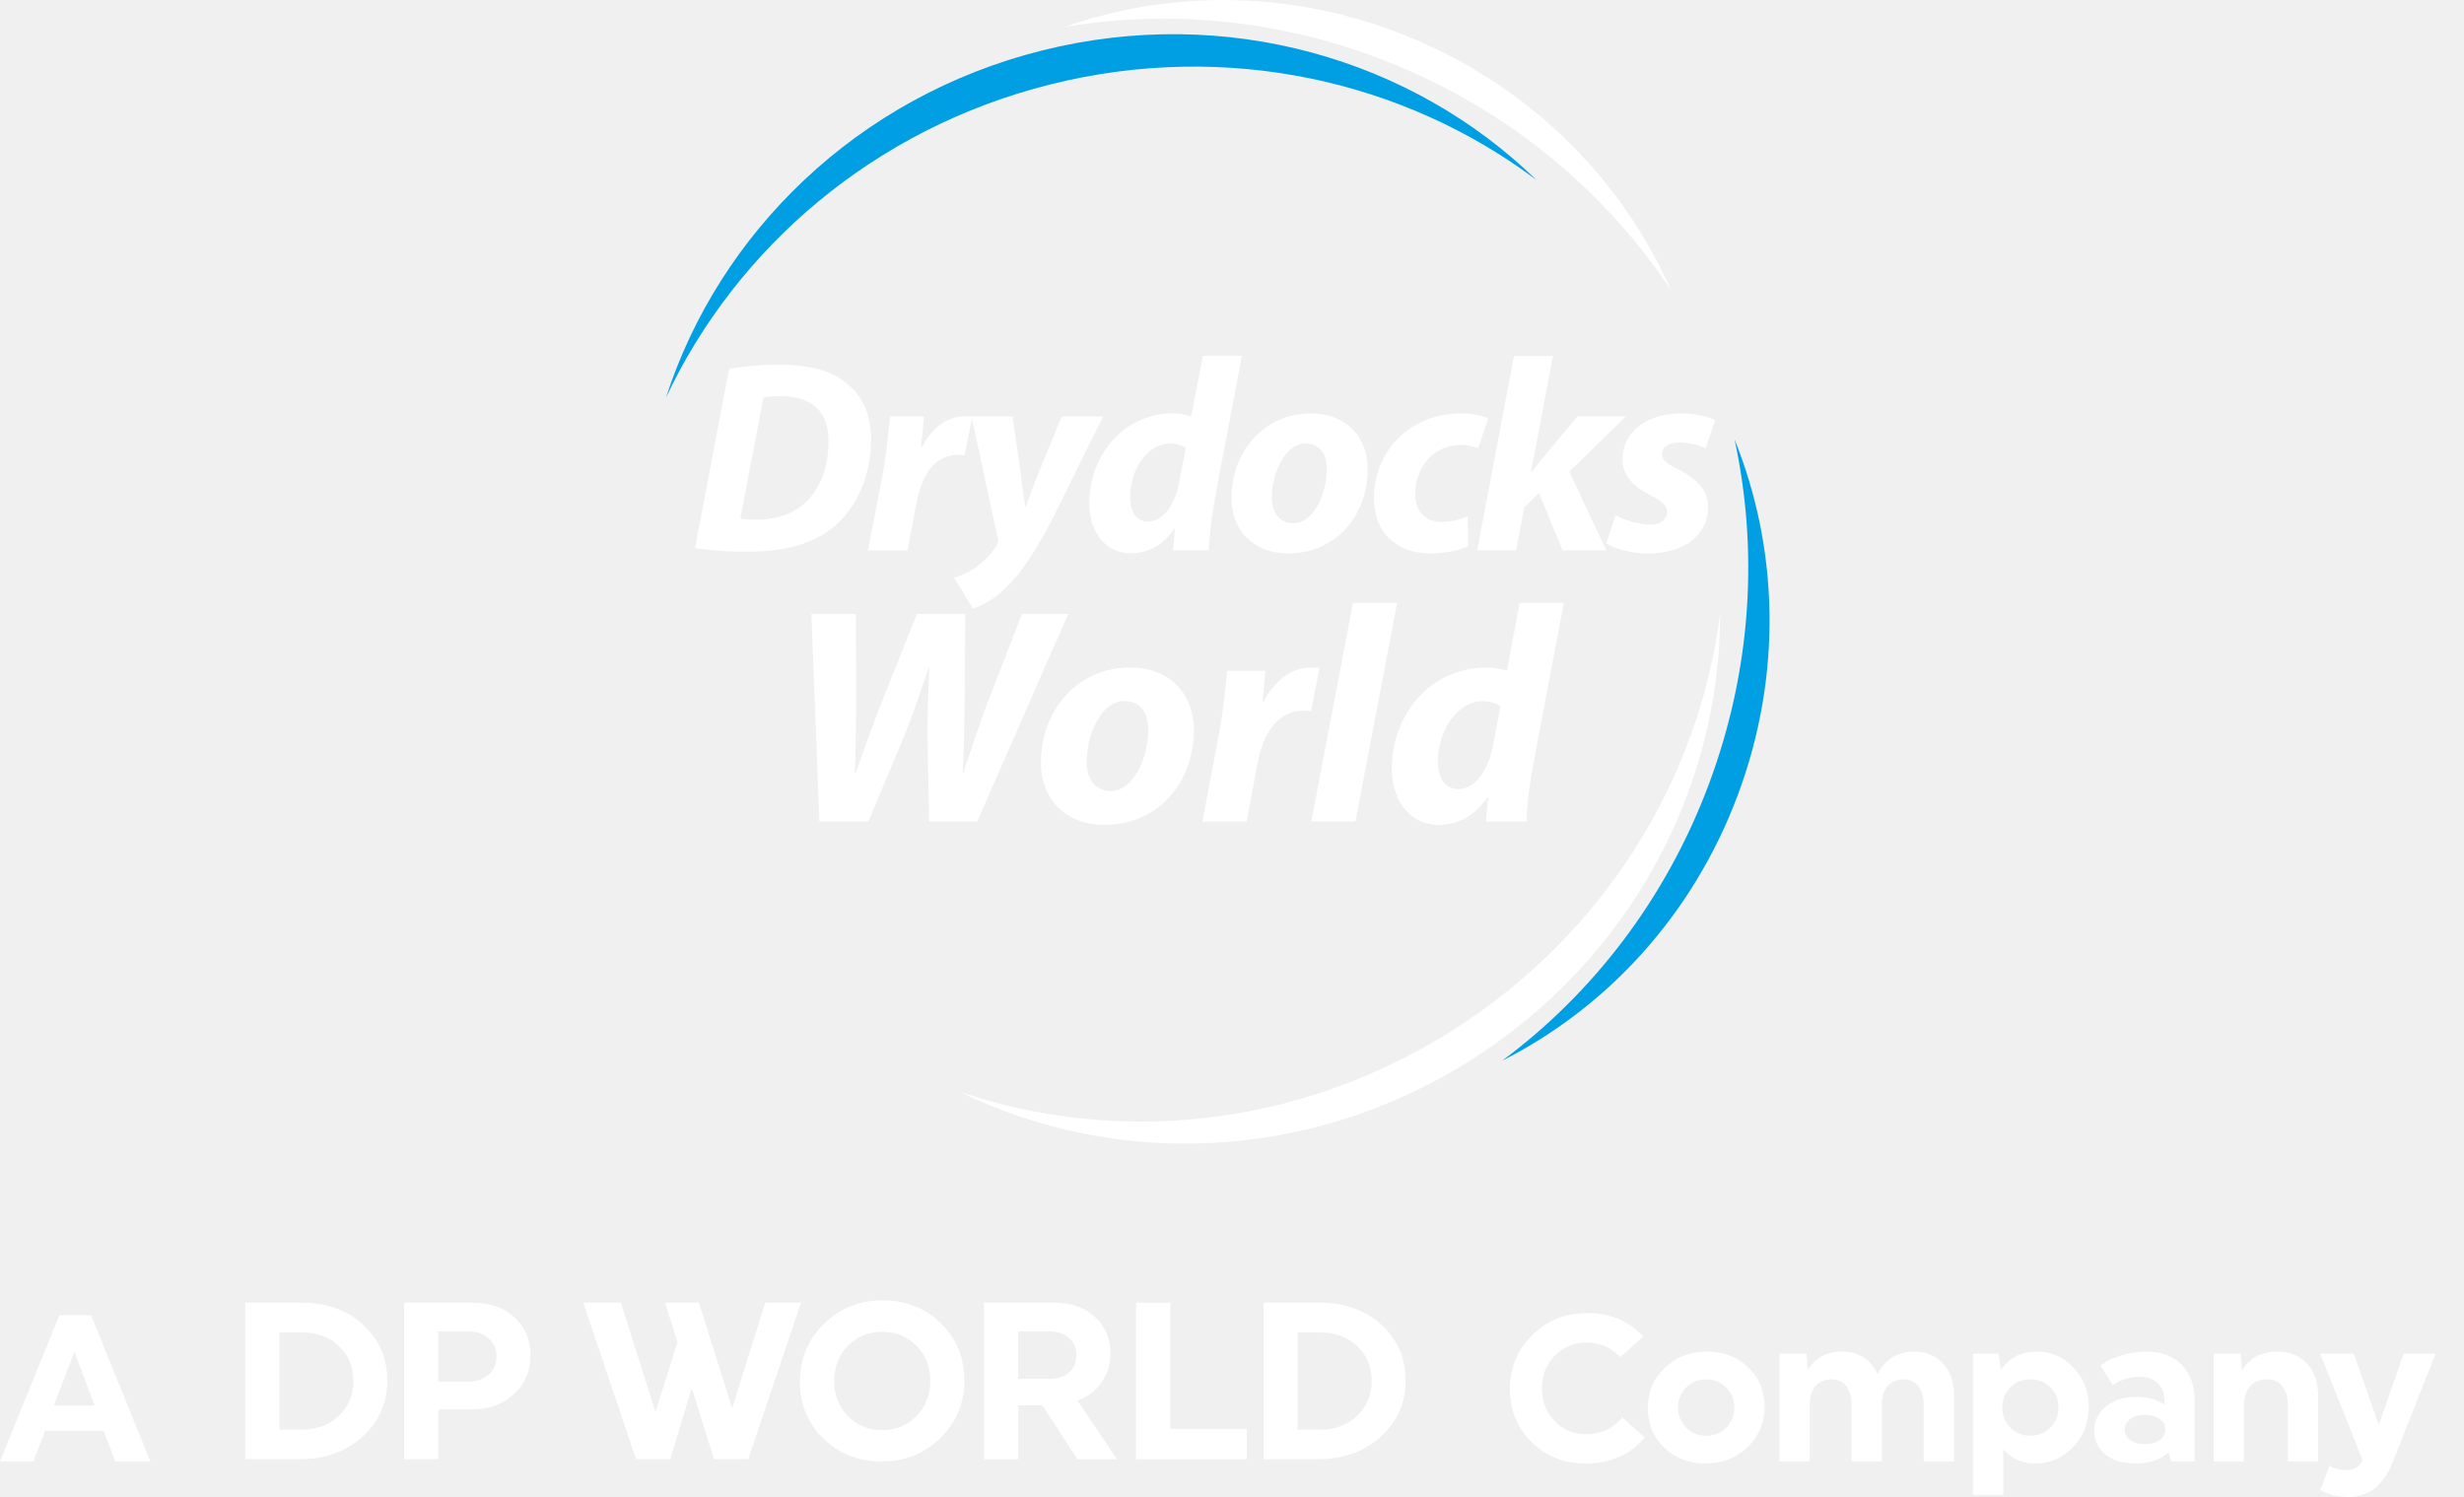
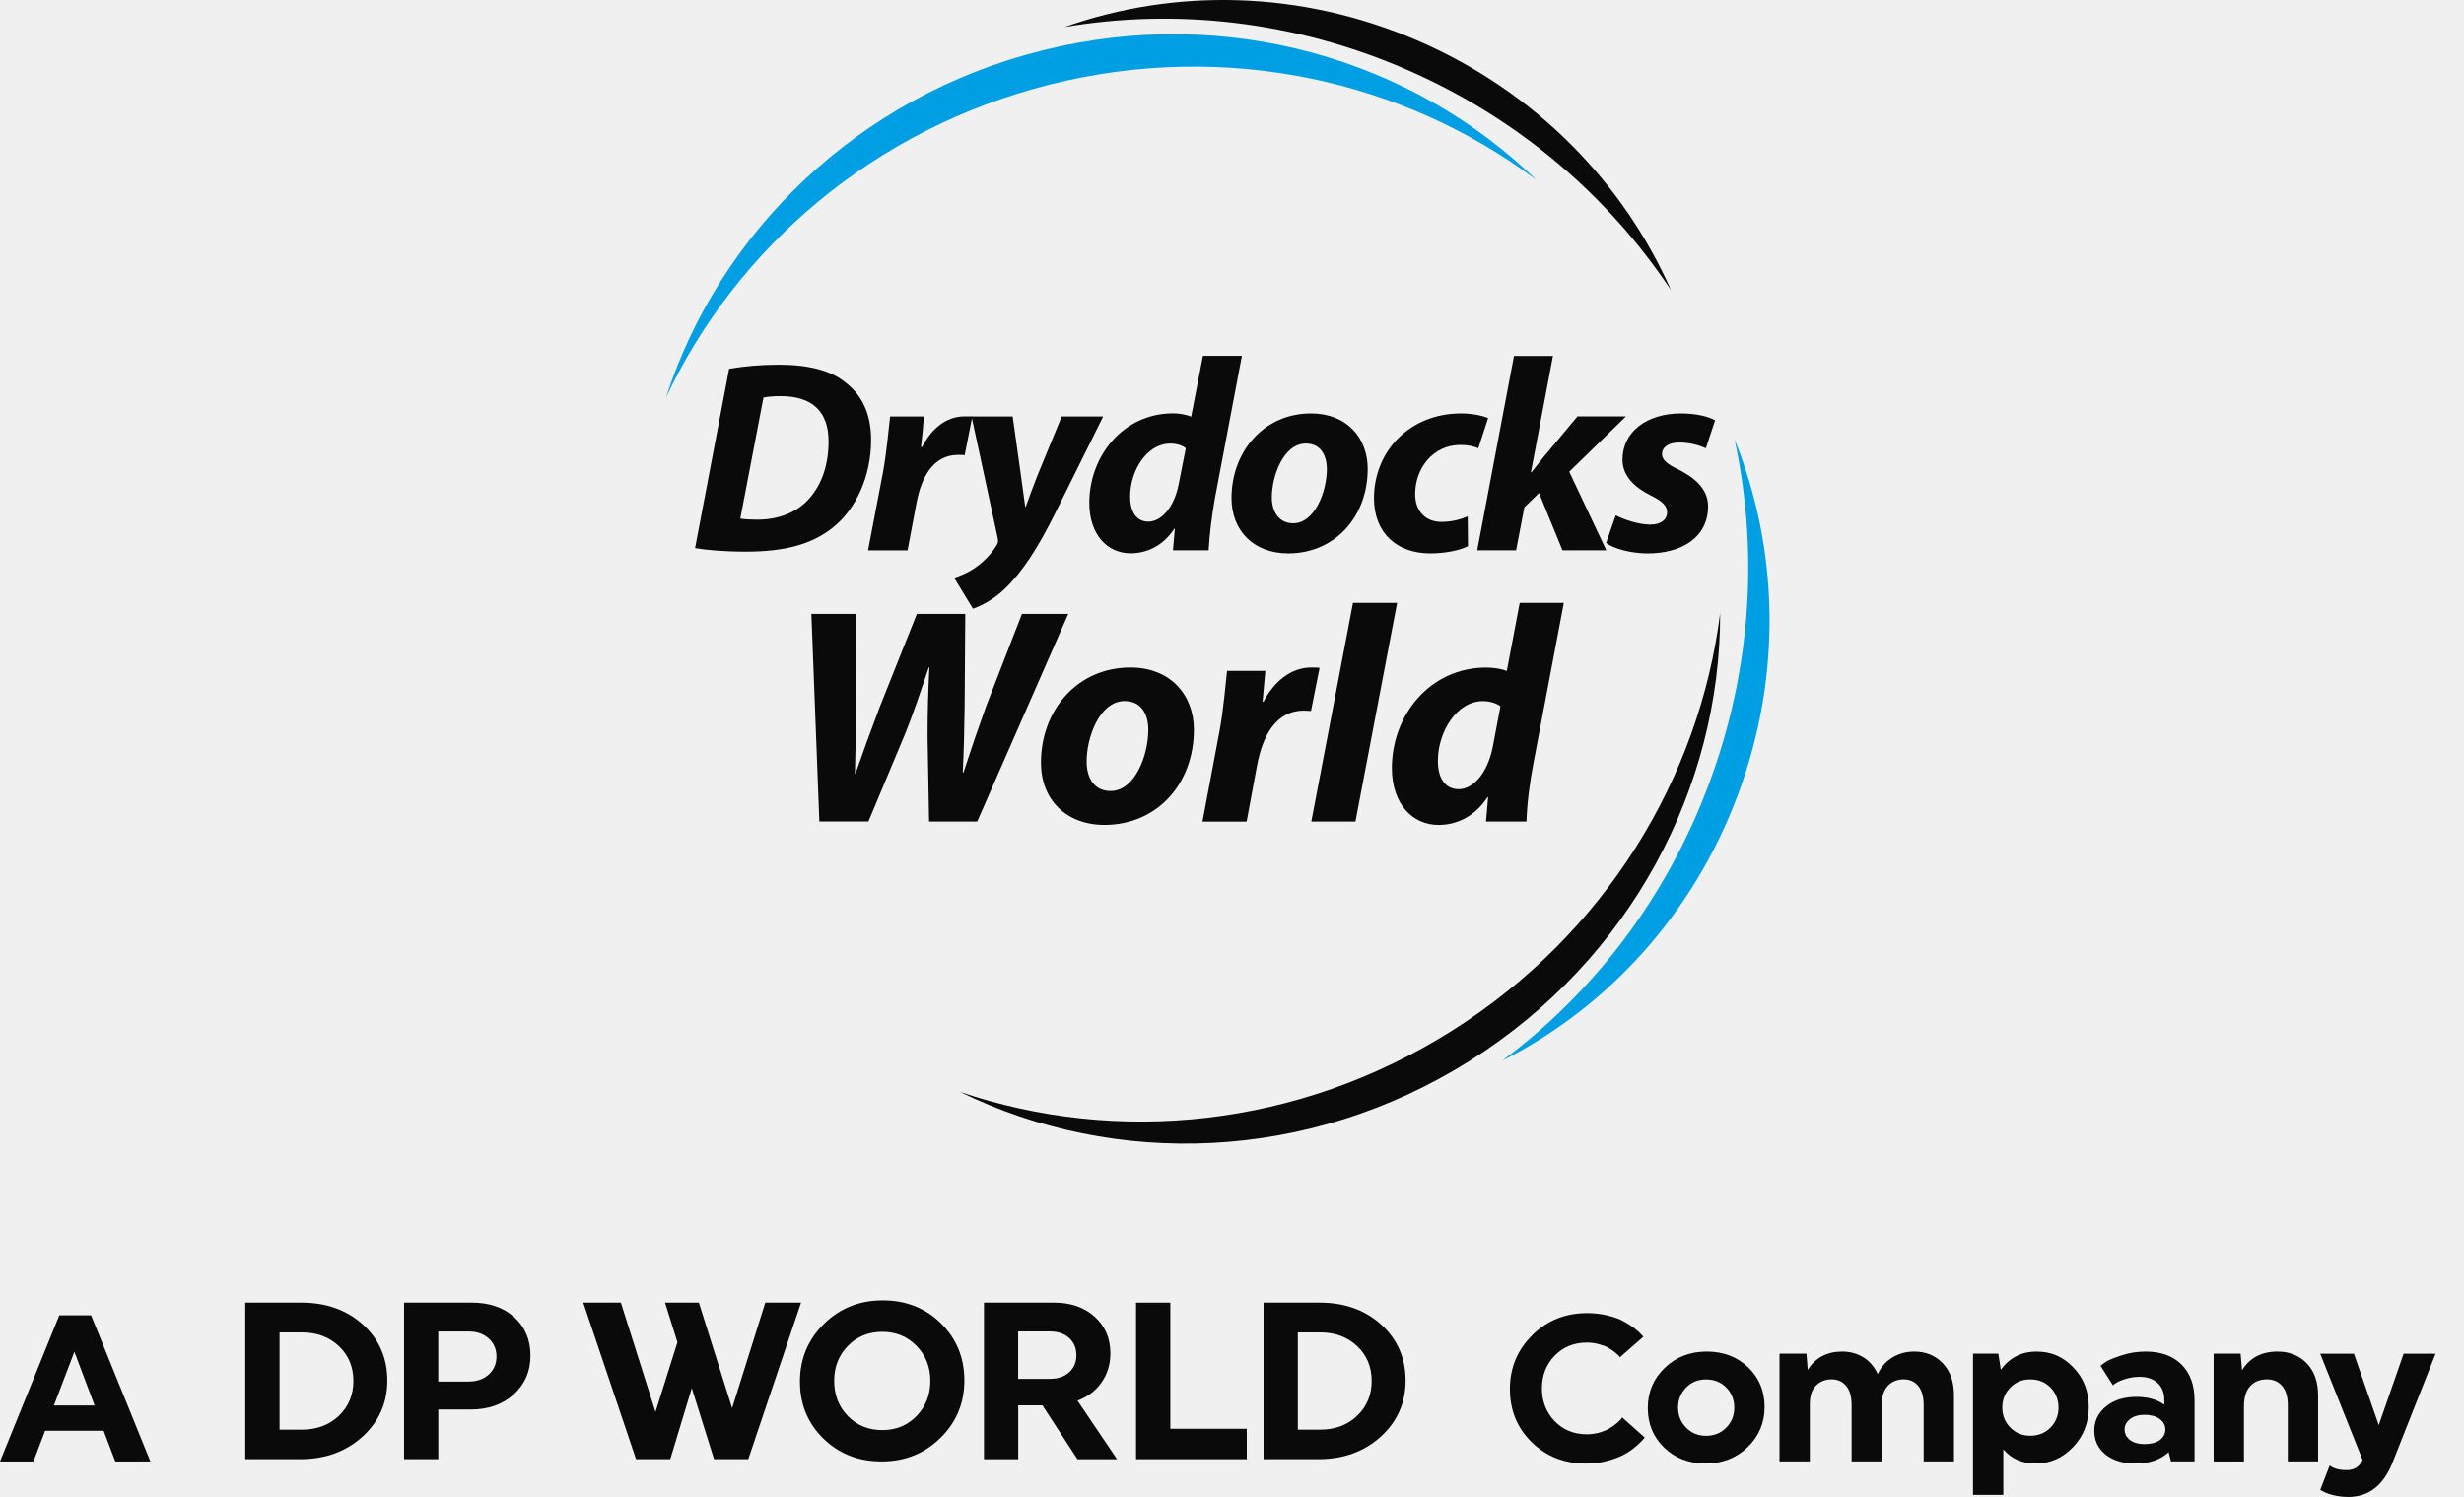
<svg xmlns="http://www.w3.org/2000/svg" width="79" height="48" viewBox="0 0 79 48" fill="none">
-   <path d="M23.377 11.826C23.884 11.738 24.417 11.694 24.967 11.694C25.919 11.694 26.662 11.878 27.142 12.292C27.64 12.687 27.929 13.275 27.929 14.108C27.929 15.267 27.448 16.313 26.723 16.9C26.042 17.452 25.177 17.689 23.901 17.689C23.192 17.689 22.582 17.629 22.285 17.575L23.377 11.825V11.826ZM23.735 16.628C23.884 16.654 24.066 16.663 24.284 16.663C24.967 16.663 25.569 16.425 25.953 15.977C26.355 15.52 26.565 14.897 26.565 14.152C26.565 13.212 26.058 12.703 25.036 12.703C24.792 12.703 24.608 12.72 24.478 12.747L23.735 16.628Z" fill="white" />
-   <path d="M31.174 13.354L30.929 14.595C30.857 14.586 30.787 14.586 30.718 14.586C29.922 14.586 29.538 15.298 29.382 16.14L29.098 17.647H27.831L28.32 15.092C28.433 14.443 28.494 13.723 28.538 13.354H29.622C29.604 13.645 29.565 14.024 29.529 14.332H29.564C29.86 13.752 30.332 13.352 30.918 13.352H31.172L31.174 13.354Z" fill="white" />
-   <path d="M39.817 11.413L38.952 15.978C38.855 16.53 38.779 17.136 38.751 17.645H37.607L37.668 16.951H37.651C37.276 17.523 36.751 17.741 36.245 17.741C35.52 17.741 34.925 17.161 34.925 16.125C34.925 14.633 36 13.254 37.616 13.254C37.791 13.254 38.018 13.289 38.191 13.36L38.568 11.41H39.816L39.817 11.413ZM38.018 14.372C37.912 14.284 37.729 14.223 37.519 14.223C36.768 14.223 36.234 15.093 36.234 15.918C36.234 16.436 36.453 16.726 36.82 16.726C37.188 16.726 37.632 16.339 37.791 15.524L38.018 14.374V14.372Z" fill="white" />
-   <path d="M41.301 17.744C40.209 17.744 39.484 17.032 39.484 15.971C39.484 14.487 40.514 13.257 42.034 13.257C43.187 13.257 43.851 14.047 43.851 15.031C43.851 16.593 42.776 17.744 41.308 17.744H41.3H41.301ZM41.467 16.778C42.149 16.778 42.541 15.768 42.541 15.039C42.541 14.636 42.365 14.222 41.868 14.222C41.143 14.222 40.777 15.276 40.777 15.943C40.777 16.444 41.031 16.778 41.459 16.778H41.467Z" fill="white" />
-   <path d="M47.065 17.515C46.794 17.647 46.357 17.744 45.851 17.744C44.794 17.744 44.052 17.095 44.052 15.979C44.052 14.452 45.213 13.257 46.839 13.257C47.206 13.257 47.52 13.327 47.712 13.406L47.397 14.373C47.25 14.31 47.075 14.267 46.822 14.267C45.931 14.267 45.372 15.031 45.372 15.839C45.372 16.435 45.748 16.734 46.21 16.734C46.577 16.734 46.839 16.646 47.057 16.559L47.066 17.517L47.065 17.515Z" fill="white" />
-   <path d="M47.362 17.646L48.541 11.413H49.791L49.084 15.144H49.101C49.231 14.978 49.363 14.81 49.484 14.661L50.576 13.352H52.131L50.313 15.125L51.501 17.645H50.095L49.344 15.809L48.873 16.267L48.609 17.645H47.361L47.362 17.646Z" fill="white" />
-   <path d="M51.8 16.523C52.044 16.646 52.507 16.821 52.918 16.821C53.267 16.821 53.45 16.646 53.45 16.435C53.45 16.224 53.31 16.075 52.918 15.883C52.429 15.637 52.019 15.276 52.019 14.741C52.019 13.846 52.797 13.257 53.897 13.257C54.395 13.257 54.788 13.363 54.989 13.477L54.693 14.373C54.518 14.293 54.213 14.189 53.837 14.189C53.505 14.189 53.287 14.329 53.287 14.566C53.287 14.741 53.462 14.892 53.803 15.049C54.273 15.287 54.764 15.638 54.764 16.235C54.764 17.219 53.934 17.754 52.798 17.745C52.266 17.737 51.749 17.596 51.496 17.411L51.801 16.525L51.8 16.523Z" fill="white" />
-   <path d="M34.04 13.354L33.264 15.241C33.08 15.707 32.983 15.987 32.887 16.251H32.87C32.835 15.979 32.792 15.671 32.73 15.224L32.468 13.354H31.149L31.988 17.252C32.005 17.34 32.005 17.392 31.97 17.454C31.805 17.743 31.56 17.998 31.272 18.2C31.029 18.374 30.754 18.478 30.591 18.526L31.194 19.518C31.46 19.427 31.852 19.227 32.199 18.895C32.767 18.359 33.274 17.578 33.841 16.436L35.369 13.355H34.042L34.04 13.354Z" fill="white" />
-   <path d="M53.575 9.304C52.057 5.873 49.249 2.948 45.474 1.311C41.699 -0.328 37.655 -0.377 34.13 0.867C37.682 0.265 41.48 0.662 45.082 2.225C48.683 3.789 51.576 6.294 53.576 9.305L53.575 9.304Z" fill="white" />
+   <path d="M23.377 11.826C23.884 11.738 24.417 11.694 24.967 11.694C25.919 11.694 26.662 11.878 27.142 12.292C27.64 12.687 27.929 13.275 27.929 14.108C27.929 15.267 27.448 16.313 26.723 16.9C26.042 17.452 25.177 17.689 23.901 17.689C23.192 17.689 22.582 17.629 22.285 17.575L23.377 11.825V11.826ZM23.735 16.628C23.884 16.654 24.066 16.663 24.284 16.663C24.967 16.663 25.569 16.425 25.953 15.977C26.355 15.52 26.565 14.897 26.565 14.152C26.565 13.212 26.058 12.703 25.036 12.703C24.792 12.703 24.608 12.72 24.478 12.747L23.735 16.628Z" fill="#0A0A0A" />
+   <path d="M31.174 13.354L30.929 14.595C30.857 14.586 30.787 14.586 30.718 14.586C29.922 14.586 29.538 15.298 29.382 16.14L29.098 17.647H27.831L28.32 15.092C28.433 14.443 28.494 13.723 28.538 13.354H29.622C29.604 13.645 29.565 14.024 29.529 14.332H29.564C29.86 13.752 30.332 13.352 30.918 13.352H31.172L31.174 13.354Z" fill="#0A0A0A" />
+   <path d="M39.817 11.413L38.952 15.978C38.855 16.53 38.779 17.136 38.751 17.645H37.607L37.668 16.951H37.651C37.276 17.523 36.751 17.741 36.245 17.741C35.52 17.741 34.925 17.161 34.925 16.125C34.925 14.633 36 13.254 37.616 13.254C37.791 13.254 38.018 13.289 38.191 13.36L38.568 11.41H39.816L39.817 11.413ZM38.018 14.372C37.912 14.284 37.729 14.223 37.519 14.223C36.768 14.223 36.234 15.093 36.234 15.918C36.234 16.436 36.453 16.726 36.82 16.726C37.188 16.726 37.632 16.339 37.791 15.524L38.018 14.374V14.372Z" fill="#0A0A0A" />
+   <path d="M41.301 17.744C40.209 17.744 39.484 17.032 39.484 15.971C39.484 14.487 40.514 13.257 42.034 13.257C43.187 13.257 43.851 14.047 43.851 15.031C43.851 16.593 42.776 17.744 41.308 17.744H41.3H41.301ZM41.467 16.778C42.149 16.778 42.541 15.768 42.541 15.039C42.541 14.636 42.365 14.222 41.868 14.222C41.143 14.222 40.777 15.276 40.777 15.943C40.777 16.444 41.031 16.778 41.459 16.778H41.467Z" fill="#0A0A0A" />
+   <path d="M47.065 17.515C46.794 17.647 46.357 17.744 45.851 17.744C44.794 17.744 44.052 17.095 44.052 15.979C44.052 14.452 45.213 13.257 46.839 13.257C47.206 13.257 47.52 13.327 47.712 13.406L47.397 14.373C47.25 14.31 47.075 14.267 46.822 14.267C45.931 14.267 45.372 15.031 45.372 15.839C45.372 16.435 45.748 16.734 46.21 16.734C46.577 16.734 46.839 16.646 47.057 16.559L47.066 17.517L47.065 17.515Z" fill="#0A0A0A" />
+   <path d="M47.362 17.646L48.541 11.413H49.791L49.084 15.144H49.101C49.231 14.978 49.363 14.81 49.484 14.661L50.576 13.352H52.131L50.313 15.125L51.501 17.645H50.095L49.344 15.809L48.873 16.267L48.609 17.645H47.361L47.362 17.646Z" fill="#0A0A0A" />
+   <path d="M51.8 16.523C52.044 16.646 52.507 16.821 52.918 16.821C53.267 16.821 53.45 16.646 53.45 16.435C53.45 16.224 53.31 16.075 52.918 15.883C52.429 15.637 52.019 15.276 52.019 14.741C52.019 13.846 52.797 13.257 53.897 13.257C54.395 13.257 54.788 13.363 54.989 13.477L54.693 14.373C54.518 14.293 54.213 14.189 53.837 14.189C53.505 14.189 53.287 14.329 53.287 14.566C53.287 14.741 53.462 14.892 53.803 15.049C54.273 15.287 54.764 15.638 54.764 16.235C54.764 17.219 53.934 17.754 52.798 17.745C52.266 17.737 51.749 17.596 51.496 17.411L51.801 16.525L51.8 16.523Z" fill="#0A0A0A" />
+   <path d="M34.04 13.354L33.264 15.241C33.08 15.707 32.983 15.987 32.887 16.251H32.87C32.835 15.979 32.792 15.671 32.73 15.224L32.468 13.354H31.149L31.988 17.252C32.005 17.34 32.005 17.392 31.97 17.454C31.805 17.743 31.56 17.998 31.272 18.2C31.029 18.374 30.754 18.478 30.591 18.526L31.194 19.518C31.46 19.427 31.852 19.227 32.199 18.895C32.767 18.359 33.274 17.578 33.841 16.436L35.369 13.355H34.042L34.04 13.354Z" fill="#0A0A0A" />
+   <path d="M53.575 9.304C52.057 5.873 49.249 2.948 45.474 1.311C41.699 -0.328 37.655 -0.377 34.13 0.867C37.682 0.265 41.48 0.662 45.082 2.225C48.683 3.789 51.576 6.294 53.576 9.305L53.575 9.304Z" fill="#0A0A0A" />
  <path d="M33.684 2.705C39.347 1.289 45.025 2.591 49.261 5.771C45.287 1.904 39.342 0.136 33.415 1.617C27.488 3.1 23.061 7.46 21.352 12.75C23.613 7.946 28.022 4.121 33.684 2.705Z" fill="#009FE3" />
  <path d="M55.612 14.087C57.017 17.567 57.162 21.628 55.715 25.497C54.269 29.366 51.498 32.325 48.159 34.013C51.056 31.861 53.408 28.837 54.788 25.147C56.168 21.456 56.38 17.625 55.612 14.087Z" fill="#009FE3" />
-   <path d="M46.535 33.06C51.48 29.946 54.487 24.933 55.151 19.663C55.163 25.222 52.303 30.75 47.128 34.011C41.952 37.271 35.755 37.447 30.781 35.011C35.791 36.711 41.59 36.176 46.535 33.06Z" fill="white" />
-   <path d="M26.27 26.342L26.014 19.684H27.439L27.449 22.638C27.439 23.448 27.429 24.208 27.41 24.8H27.43C27.656 24.148 27.902 23.476 28.207 22.666L29.396 19.684H30.948L30.928 22.658C30.918 23.458 30.899 24.12 30.868 24.771H30.889C31.114 24.08 31.36 23.358 31.616 22.648L32.766 19.684H34.25L31.331 26.342H29.788L29.739 23.615C29.739 22.826 29.759 22.153 29.798 21.402H29.778C29.532 22.114 29.306 22.834 28.972 23.644L27.843 26.34H26.27V26.342Z" fill="white" />
-   <path d="M38.279 23.388C38.279 25.155 37.08 26.45 35.41 26.45C34.191 26.45 33.375 25.65 33.375 24.455C33.375 22.776 34.535 21.403 36.244 21.403C37.532 21.403 38.278 22.293 38.278 23.389L38.279 23.388ZM34.84 24.425C34.84 24.987 35.115 25.363 35.606 25.363C36.383 25.363 36.816 24.228 36.816 23.398C36.816 22.954 36.629 22.479 36.059 22.479C35.243 22.479 34.831 23.674 34.84 24.425Z" fill="white" />
-   <path d="M38.554 26.341L39.095 23.467C39.233 22.737 39.292 21.927 39.341 21.512H40.569C40.54 21.837 40.51 22.164 40.481 22.5H40.51C40.844 21.858 41.385 21.403 42.043 21.403C42.131 21.403 42.219 21.403 42.308 21.413L42.033 22.796C41.964 22.796 41.885 22.786 41.807 22.786C40.903 22.786 40.481 23.596 40.303 24.545L39.969 26.343H38.553L38.554 26.341Z" fill="white" />
-   <path d="M42.043 26.342L43.379 19.33H44.794L43.458 26.342H42.041H42.043Z" fill="white" />
-   <path d="M50.139 19.329L49.166 24.465C49.047 25.077 48.959 25.768 48.941 26.341H47.643L47.712 25.561H47.692C47.27 26.204 46.68 26.451 46.12 26.451C45.304 26.451 44.626 25.799 44.626 24.624C44.626 22.945 45.835 21.405 47.653 21.405C47.85 21.405 48.106 21.434 48.311 21.513L48.724 19.331H50.138L50.139 19.329ZM48.106 22.648C47.998 22.559 47.782 22.481 47.546 22.481C46.702 22.481 46.101 23.469 46.101 24.397C46.101 24.98 46.357 25.305 46.77 25.305C47.182 25.305 47.673 24.872 47.86 23.953L48.106 22.65V22.648Z" fill="white" />
-   <path d="M49.126 42.81C49.603 42.339 50.192 42.103 50.887 42.103C51.12 42.103 51.34 42.129 51.547 42.181C51.755 42.232 51.926 42.294 52.059 42.369C52.193 42.443 52.309 42.518 52.407 42.593C52.506 42.67 52.578 42.734 52.623 42.789L52.689 42.862L51.939 43.519C51.93 43.506 51.917 43.489 51.9 43.468C51.881 43.448 51.839 43.412 51.773 43.357C51.706 43.303 51.635 43.256 51.561 43.212C51.487 43.17 51.389 43.133 51.263 43.1C51.139 43.066 51.009 43.049 50.876 43.049C50.461 43.049 50.116 43.189 49.844 43.471C49.572 43.753 49.437 44.1 49.437 44.516C49.437 44.931 49.572 45.285 49.844 45.567C50.118 45.849 50.461 45.989 50.876 45.989C51.019 45.989 51.155 45.969 51.285 45.933C51.414 45.895 51.522 45.85 51.606 45.798C51.691 45.748 51.765 45.694 51.827 45.641C51.89 45.587 51.936 45.542 51.968 45.508L52.008 45.447L52.731 46.091C52.714 46.112 52.69 46.143 52.658 46.182C52.627 46.219 52.555 46.286 52.444 46.383C52.332 46.48 52.209 46.564 52.075 46.637C51.94 46.711 51.765 46.778 51.545 46.84C51.327 46.899 51.097 46.929 50.855 46.929C50.158 46.929 49.577 46.701 49.11 46.244C48.642 45.785 48.41 45.217 48.41 44.539C48.41 43.86 48.648 43.285 49.126 42.815V42.81Z" fill="white" />
-   <path d="M56.05 43.844C56.401 44.181 56.576 44.604 56.576 45.112C56.576 45.62 56.395 46.051 56.032 46.401C55.671 46.752 55.222 46.926 54.686 46.926C54.149 46.926 53.707 46.757 53.357 46.418C53.007 46.08 52.831 45.654 52.831 45.145C52.831 44.636 53.012 44.207 53.374 43.859C53.736 43.511 54.184 43.337 54.721 43.337C55.257 43.337 55.698 43.507 56.05 43.844ZM55.347 45.776C55.517 45.602 55.604 45.388 55.604 45.134C55.604 44.879 55.517 44.665 55.347 44.49C55.175 44.317 54.959 44.23 54.7 44.23C54.441 44.23 54.232 44.317 54.061 44.49C53.889 44.665 53.802 44.878 53.802 45.134C53.802 45.39 53.889 45.602 54.061 45.776C54.232 45.951 54.446 46.038 54.7 46.038C54.955 46.038 55.175 45.951 55.347 45.776Z" fill="white" />
-   <path d="M57.054 43.404H57.919L57.958 43.926C58.204 43.534 58.573 43.337 59.065 43.337C59.319 43.337 59.547 43.4 59.748 43.525C59.949 43.651 60.1 43.829 60.203 44.061C60.31 43.828 60.468 43.65 60.675 43.525C60.883 43.4 61.116 43.337 61.375 43.337C61.745 43.337 62.05 43.463 62.289 43.712C62.528 43.961 62.648 44.305 62.648 44.743V46.859H61.676V45.057C61.676 44.779 61.616 44.573 61.499 44.434C61.38 44.295 61.226 44.227 61.033 44.227C60.841 44.227 60.666 44.293 60.534 44.428C60.403 44.562 60.336 44.761 60.336 45.024V46.859H59.366V45.057C59.366 44.779 59.306 44.573 59.188 44.434C59.071 44.295 58.914 44.227 58.722 44.227C58.53 44.227 58.356 44.293 58.223 44.428C58.09 44.562 58.026 44.761 58.026 45.024V46.859H57.054V43.403V43.404Z" fill="white" />
-   <path d="M63.26 43.404H64.07L64.15 43.92C64.433 43.533 64.814 43.337 65.296 43.337C65.778 43.337 66.149 43.508 66.478 43.849C66.806 44.191 66.969 44.612 66.969 45.112C66.969 45.612 66.803 46.046 66.468 46.398C66.132 46.751 65.73 46.927 65.261 46.927C64.833 46.927 64.489 46.775 64.23 46.473V47.934H63.258V43.405L63.26 43.404ZM65.742 45.775C65.912 45.601 65.999 45.387 65.999 45.132C65.999 44.878 65.912 44.664 65.742 44.489C65.569 44.315 65.354 44.228 65.095 44.228C64.836 44.228 64.626 44.315 64.456 44.489C64.284 44.664 64.197 44.876 64.197 45.132C64.197 45.388 64.284 45.601 64.456 45.775C64.626 45.95 64.84 46.036 65.095 46.036C65.35 46.036 65.569 45.95 65.742 45.775Z" fill="white" />
-   <path d="M69.391 45.038V44.891C69.391 44.654 69.317 44.471 69.172 44.341C69.028 44.211 68.837 44.147 68.6 44.147C68.443 44.147 68.294 44.17 68.151 44.214C68.008 44.259 67.904 44.304 67.836 44.348L67.742 44.416L67.347 43.793C67.388 43.757 67.444 43.715 67.518 43.666C67.591 43.617 67.754 43.549 68.004 43.465C68.254 43.379 68.517 43.337 68.795 43.337C69.281 43.337 69.664 43.476 69.943 43.752C70.221 44.03 70.361 44.413 70.361 44.904V46.859H69.605L69.531 46.564C69.266 46.806 68.915 46.926 68.472 46.926C68.066 46.926 67.742 46.829 67.503 46.635C67.265 46.441 67.146 46.188 67.146 45.874C67.146 45.56 67.272 45.303 67.521 45.098C67.769 44.892 68.099 44.79 68.504 44.79C68.857 44.79 69.152 44.872 69.389 45.037L69.391 45.038ZM69.246 46.174C69.363 46.087 69.424 45.973 69.424 45.834C69.424 45.695 69.363 45.588 69.243 45.498C69.122 45.41 68.961 45.365 68.762 45.365C68.562 45.365 68.415 45.41 68.296 45.498C68.179 45.588 68.118 45.701 68.118 45.834C68.118 45.967 68.177 46.086 68.293 46.174C68.409 46.261 68.566 46.304 68.762 46.304C68.957 46.304 69.129 46.261 69.248 46.174H69.246Z" fill="white" />
-   <path d="M71.945 46.861H70.973V43.404H71.838L71.884 43.935C72.13 43.537 72.509 43.337 73.023 43.337C73.402 43.337 73.714 43.463 73.957 43.712C74.2 43.961 74.323 44.309 74.323 44.756V46.859H73.351V45.064C73.351 44.788 73.29 44.578 73.167 44.438C73.044 44.298 72.882 44.227 72.681 44.227C72.463 44.227 72.285 44.298 72.149 44.441C72.013 44.584 71.945 44.803 71.945 45.098V46.859V46.861Z" fill="white" />
-   <path d="M74.391 43.405H75.47L76.267 45.696L77.064 43.405H78.089L76.709 46.895C76.418 47.631 75.945 48 75.289 48C75.124 48 74.966 47.981 74.816 47.944C74.665 47.906 74.558 47.865 74.49 47.826L74.391 47.773L74.693 46.99C74.817 47.089 75.001 47.138 75.241 47.138C75.481 47.138 75.647 47.031 75.75 46.817L74.391 43.408V43.405Z" fill="white" />
-   <path d="M4.822 46.861H3.697L3.322 45.876H1.446L1.072 46.861H0L1.902 42.173H2.92L4.822 46.861ZM1.728 45.066H3.034L2.385 43.344L1.728 45.066Z" fill="white" />
-   <path d="M9.659 41.767C10.461 41.767 11.122 42.004 11.642 42.477C12.159 42.95 12.418 43.546 12.418 44.263C12.418 44.98 12.154 45.581 11.623 46.064C11.091 46.547 10.424 46.788 9.621 46.788H7.864V41.767H9.657H9.659ZM8.963 45.841H9.68C10.159 45.841 10.554 45.692 10.865 45.397C11.176 45.1 11.331 44.727 11.331 44.278C11.331 43.828 11.176 43.456 10.865 43.162C10.554 42.869 10.159 42.723 9.68 42.723H8.963V45.843V45.841Z" fill="white" />
-   <path d="M12.954 41.767H15.128C15.693 41.767 16.146 41.925 16.49 42.237C16.836 42.551 17.008 42.96 17.008 43.467C17.008 43.973 16.829 44.382 16.473 44.708C16.117 45.033 15.656 45.195 15.093 45.195H14.053V46.787H12.955V41.766L12.954 41.767ZM14.052 42.693V44.298H15.021C15.288 44.298 15.505 44.223 15.67 44.073C15.835 43.922 15.918 43.73 15.918 43.495C15.918 43.261 15.835 43.069 15.67 42.918C15.505 42.768 15.29 42.693 15.021 42.693H14.052Z" fill="white" />
-   <path d="M30.17 42.434C30.669 42.927 30.919 43.536 30.919 44.264C30.919 44.991 30.663 45.604 30.151 46.106C29.639 46.61 29.011 46.86 28.265 46.86C27.519 46.86 26.897 46.614 26.396 46.124C25.897 45.635 25.647 45.026 25.647 44.298C25.647 43.571 25.903 42.956 26.415 42.451C26.927 41.948 27.555 41.695 28.301 41.695C29.047 41.695 29.671 41.941 30.17 42.432M29.387 45.402C29.681 45.1 29.828 44.725 29.828 44.277C29.828 43.828 29.681 43.459 29.387 43.157C29.094 42.855 28.726 42.704 28.287 42.704C27.847 42.704 27.474 42.855 27.182 43.157C26.889 43.459 26.745 43.831 26.745 44.277C26.745 44.722 26.889 45.101 27.182 45.402C27.474 45.704 27.841 45.855 28.287 45.855C28.732 45.855 29.094 45.704 29.387 45.402Z" fill="white" />
-   <path d="M31.547 41.767H33.793C34.328 41.767 34.763 41.917 35.097 42.219C35.433 42.522 35.601 42.914 35.601 43.395C35.601 43.75 35.505 44.059 35.317 44.328C35.128 44.596 34.872 44.789 34.546 44.91L35.815 46.79H34.546L33.421 45.061H32.646V46.79H31.548V41.768L31.547 41.767ZM32.644 42.692V44.212H33.655C33.919 44.212 34.127 44.142 34.28 44.001C34.434 43.861 34.51 43.677 34.51 43.453C34.51 43.229 34.434 43.045 34.28 42.903C34.127 42.763 33.92 42.692 33.655 42.692H32.644Z" fill="white" />
-   <path d="M36.424 46.788V41.768H37.523V45.813H39.974V46.788H36.424Z" fill="white" />
-   <path d="M42.306 41.767C43.109 41.767 43.77 42.004 44.289 42.477C44.807 42.95 45.066 43.546 45.066 44.263C45.066 44.98 44.801 45.581 44.27 46.064C43.738 46.547 43.071 46.788 42.269 46.788H40.511V41.767H42.305H42.306ZM41.611 45.841H42.328C42.807 45.841 43.202 45.692 43.512 45.397C43.823 45.1 43.978 44.727 43.978 44.278C43.978 43.828 43.823 43.456 43.512 43.162C43.202 42.869 42.807 42.723 42.328 42.723H41.611V45.843V45.841Z" fill="white" />
-   <path d="M24.536 41.767L23.482 45.124L23.474 45.154L22.407 41.767H21.322L21.72 43.038L21.016 45.273L19.906 41.767H18.7L20.392 46.788H20.394H21.488H21.49L22.18 44.509L22.893 46.788H23.038H23.991L25.683 41.767H24.536Z" fill="white" />
+   <path d="M46.535 33.06C51.48 29.946 54.487 24.933 55.151 19.663C55.163 25.222 52.303 30.75 47.128 34.011C41.952 37.271 35.755 37.447 30.781 35.011C35.791 36.711 41.59 36.176 46.535 33.06Z" fill="#0A0A0A" />
+   <path d="M26.27 26.342L26.014 19.684H27.439L27.449 22.638C27.439 23.448 27.429 24.208 27.41 24.8H27.43C27.656 24.148 27.902 23.476 28.207 22.666L29.396 19.684H30.948L30.928 22.658C30.918 23.458 30.899 24.12 30.868 24.771H30.889C31.114 24.08 31.36 23.358 31.616 22.648L32.766 19.684H34.25L31.331 26.342H29.788L29.739 23.615C29.739 22.826 29.759 22.153 29.798 21.402H29.778C29.532 22.114 29.306 22.834 28.972 23.644L27.843 26.34H26.27V26.342Z" fill="#0A0A0A" />
+   <path d="M38.279 23.388C38.279 25.155 37.08 26.45 35.41 26.45C34.191 26.45 33.375 25.65 33.375 24.455C33.375 22.776 34.535 21.403 36.244 21.403C37.532 21.403 38.278 22.293 38.278 23.389L38.279 23.388ZM34.84 24.425C34.84 24.987 35.115 25.363 35.606 25.363C36.383 25.363 36.816 24.228 36.816 23.398C36.816 22.954 36.629 22.479 36.059 22.479C35.243 22.479 34.831 23.674 34.84 24.425Z" fill="#0A0A0A" />
+   <path d="M38.554 26.341L39.095 23.467C39.233 22.737 39.292 21.927 39.341 21.512H40.569C40.54 21.837 40.51 22.164 40.481 22.5H40.51C40.844 21.858 41.385 21.403 42.043 21.403C42.131 21.403 42.219 21.403 42.308 21.413L42.033 22.796C41.964 22.796 41.885 22.786 41.807 22.786C40.903 22.786 40.481 23.596 40.303 24.545L39.969 26.343H38.553L38.554 26.341Z" fill="#0A0A0A" />
+   <path d="M42.043 26.342L43.379 19.33H44.794L43.458 26.342H42.041H42.043Z" fill="#0A0A0A" />
+   <path d="M50.139 19.329L49.166 24.465C49.047 25.077 48.959 25.768 48.941 26.341H47.643L47.712 25.561H47.692C47.27 26.204 46.68 26.451 46.12 26.451C45.304 26.451 44.626 25.799 44.626 24.624C44.626 22.945 45.835 21.405 47.653 21.405C47.85 21.405 48.106 21.434 48.311 21.513L48.724 19.331H50.138L50.139 19.329ZM48.106 22.648C47.998 22.559 47.782 22.481 47.546 22.481C46.702 22.481 46.101 23.469 46.101 24.397C46.101 24.98 46.357 25.305 46.77 25.305C47.182 25.305 47.673 24.872 47.86 23.953L48.106 22.65V22.648Z" fill="#0A0A0A" />
+   <path d="M49.126 42.81C49.603 42.339 50.192 42.103 50.887 42.103C51.12 42.103 51.34 42.129 51.547 42.181C51.755 42.232 51.926 42.294 52.059 42.369C52.193 42.443 52.309 42.518 52.407 42.593C52.506 42.67 52.578 42.734 52.623 42.789L52.689 42.862L51.939 43.519C51.93 43.506 51.917 43.489 51.9 43.468C51.881 43.448 51.839 43.412 51.773 43.357C51.706 43.303 51.635 43.256 51.561 43.212C51.487 43.17 51.389 43.133 51.263 43.1C51.139 43.066 51.009 43.049 50.876 43.049C50.461 43.049 50.116 43.189 49.844 43.471C49.572 43.753 49.437 44.1 49.437 44.516C49.437 44.931 49.572 45.285 49.844 45.567C50.118 45.849 50.461 45.989 50.876 45.989C51.019 45.989 51.155 45.969 51.285 45.933C51.414 45.895 51.522 45.85 51.606 45.798C51.691 45.748 51.765 45.694 51.827 45.641C51.89 45.587 51.936 45.542 51.968 45.508L52.008 45.447L52.731 46.091C52.714 46.112 52.69 46.143 52.658 46.182C52.627 46.219 52.555 46.286 52.444 46.383C52.332 46.48 52.209 46.564 52.075 46.637C51.94 46.711 51.765 46.778 51.545 46.84C51.327 46.899 51.097 46.929 50.855 46.929C50.158 46.929 49.577 46.701 49.11 46.244C48.642 45.785 48.41 45.217 48.41 44.539C48.41 43.86 48.648 43.285 49.126 42.815V42.81Z" fill="#0A0A0A" />
+   <path d="M56.05 43.844C56.401 44.181 56.576 44.604 56.576 45.112C56.576 45.62 56.395 46.051 56.032 46.401C55.671 46.752 55.222 46.926 54.686 46.926C54.149 46.926 53.707 46.757 53.357 46.418C53.007 46.08 52.831 45.654 52.831 45.145C52.831 44.636 53.012 44.207 53.374 43.859C53.736 43.511 54.184 43.337 54.721 43.337C55.257 43.337 55.698 43.507 56.05 43.844ZM55.347 45.776C55.517 45.602 55.604 45.388 55.604 45.134C55.604 44.879 55.517 44.665 55.347 44.49C55.175 44.317 54.959 44.23 54.7 44.23C54.441 44.23 54.232 44.317 54.061 44.49C53.889 44.665 53.802 44.878 53.802 45.134C53.802 45.39 53.889 45.602 54.061 45.776C54.232 45.951 54.446 46.038 54.7 46.038C54.955 46.038 55.175 45.951 55.347 45.776Z" fill="#0A0A0A" />
+   <path d="M57.054 43.404H57.919L57.958 43.926C58.204 43.534 58.573 43.337 59.065 43.337C59.319 43.337 59.547 43.4 59.748 43.525C59.949 43.651 60.1 43.829 60.203 44.061C60.31 43.828 60.468 43.65 60.675 43.525C60.883 43.4 61.116 43.337 61.375 43.337C61.745 43.337 62.05 43.463 62.289 43.712C62.528 43.961 62.648 44.305 62.648 44.743V46.859H61.676V45.057C61.676 44.779 61.616 44.573 61.499 44.434C61.38 44.295 61.226 44.227 61.033 44.227C60.841 44.227 60.666 44.293 60.534 44.428C60.403 44.562 60.336 44.761 60.336 45.024V46.859H59.366V45.057C59.366 44.779 59.306 44.573 59.188 44.434C59.071 44.295 58.914 44.227 58.722 44.227C58.53 44.227 58.356 44.293 58.223 44.428C58.09 44.562 58.026 44.761 58.026 45.024V46.859H57.054V43.403V43.404Z" fill="#0A0A0A" />
+   <path d="M63.26 43.404H64.07L64.15 43.92C64.433 43.533 64.814 43.337 65.296 43.337C65.778 43.337 66.149 43.508 66.478 43.849C66.806 44.191 66.969 44.612 66.969 45.112C66.969 45.612 66.803 46.046 66.468 46.398C66.132 46.751 65.73 46.927 65.261 46.927C64.833 46.927 64.489 46.775 64.23 46.473V47.934H63.258V43.405L63.26 43.404ZM65.742 45.775C65.912 45.601 65.999 45.387 65.999 45.132C65.999 44.878 65.912 44.664 65.742 44.489C65.569 44.315 65.354 44.228 65.095 44.228C64.836 44.228 64.626 44.315 64.456 44.489C64.284 44.664 64.197 44.876 64.197 45.132C64.197 45.388 64.284 45.601 64.456 45.775C64.626 45.95 64.84 46.036 65.095 46.036C65.35 46.036 65.569 45.95 65.742 45.775Z" fill="#0A0A0A" />
+   <path d="M69.391 45.038V44.891C69.391 44.654 69.317 44.471 69.172 44.341C69.028 44.211 68.837 44.147 68.6 44.147C68.443 44.147 68.294 44.17 68.151 44.214C68.008 44.259 67.904 44.304 67.836 44.348L67.742 44.416L67.347 43.793C67.388 43.757 67.444 43.715 67.518 43.666C67.591 43.617 67.754 43.549 68.004 43.465C68.254 43.379 68.517 43.337 68.795 43.337C69.281 43.337 69.664 43.476 69.943 43.752C70.221 44.03 70.361 44.413 70.361 44.904V46.859H69.605L69.531 46.564C69.266 46.806 68.915 46.926 68.472 46.926C68.066 46.926 67.742 46.829 67.503 46.635C67.265 46.441 67.146 46.188 67.146 45.874C67.146 45.56 67.272 45.303 67.521 45.098C67.769 44.892 68.099 44.79 68.504 44.79C68.857 44.79 69.152 44.872 69.389 45.037L69.391 45.038ZM69.246 46.174C69.363 46.087 69.424 45.973 69.424 45.834C69.424 45.695 69.363 45.588 69.243 45.498C69.122 45.41 68.961 45.365 68.762 45.365C68.562 45.365 68.415 45.41 68.296 45.498C68.179 45.588 68.118 45.701 68.118 45.834C68.118 45.967 68.177 46.086 68.293 46.174C68.409 46.261 68.566 46.304 68.762 46.304C68.957 46.304 69.129 46.261 69.248 46.174H69.246Z" fill="#0A0A0A" />
+   <path d="M71.945 46.861H70.973V43.404H71.838L71.884 43.935C72.13 43.537 72.509 43.337 73.023 43.337C73.402 43.337 73.714 43.463 73.957 43.712C74.2 43.961 74.323 44.309 74.323 44.756V46.859H73.351V45.064C73.351 44.788 73.29 44.578 73.167 44.438C73.044 44.298 72.882 44.227 72.681 44.227C72.463 44.227 72.285 44.298 72.149 44.441C72.013 44.584 71.945 44.803 71.945 45.098V46.859V46.861Z" fill="#0A0A0A" />
+   <path d="M74.391 43.405H75.47L76.267 45.696L77.064 43.405H78.089L76.709 46.895C76.418 47.631 75.945 48 75.289 48C75.124 48 74.966 47.981 74.816 47.944C74.665 47.906 74.558 47.865 74.49 47.826L74.391 47.773L74.693 46.99C74.817 47.089 75.001 47.138 75.241 47.138C75.481 47.138 75.647 47.031 75.75 46.817L74.391 43.408V43.405Z" fill="#0A0A0A" />
+   <path d="M4.822 46.861H3.697L3.322 45.876H1.446L1.072 46.861H0L1.902 42.173H2.92L4.822 46.861ZM1.728 45.066H3.034L2.385 43.344L1.728 45.066Z" fill="#0A0A0A" />
+   <path d="M9.659 41.767C10.461 41.767 11.122 42.004 11.642 42.477C12.159 42.95 12.418 43.546 12.418 44.263C12.418 44.98 12.154 45.581 11.623 46.064C11.091 46.547 10.424 46.788 9.621 46.788H7.864V41.767H9.657H9.659ZM8.963 45.841H9.68C10.159 45.841 10.554 45.692 10.865 45.397C11.176 45.1 11.331 44.727 11.331 44.278C11.331 43.828 11.176 43.456 10.865 43.162C10.554 42.869 10.159 42.723 9.68 42.723H8.963V45.843V45.841Z" fill="#0A0A0A" />
+   <path d="M12.954 41.767H15.128C15.693 41.767 16.146 41.925 16.49 42.237C16.836 42.551 17.008 42.96 17.008 43.467C17.008 43.973 16.829 44.382 16.473 44.708C16.117 45.033 15.656 45.195 15.093 45.195H14.053V46.787H12.955V41.766L12.954 41.767ZM14.052 42.693V44.298H15.021C15.288 44.298 15.505 44.223 15.67 44.073C15.835 43.922 15.918 43.73 15.918 43.495C15.918 43.261 15.835 43.069 15.67 42.918C15.505 42.768 15.29 42.693 15.021 42.693H14.052Z" fill="#0A0A0A" />
+   <path d="M30.17 42.434C30.669 42.927 30.919 43.536 30.919 44.264C30.919 44.991 30.663 45.604 30.151 46.106C29.639 46.61 29.011 46.86 28.265 46.86C27.519 46.86 26.897 46.614 26.396 46.124C25.897 45.635 25.647 45.026 25.647 44.298C25.647 43.571 25.903 42.956 26.415 42.451C26.927 41.948 27.555 41.695 28.301 41.695C29.047 41.695 29.671 41.941 30.17 42.432M29.387 45.402C29.681 45.1 29.828 44.725 29.828 44.277C29.828 43.828 29.681 43.459 29.387 43.157C29.094 42.855 28.726 42.704 28.287 42.704C27.847 42.704 27.474 42.855 27.182 43.157C26.889 43.459 26.745 43.831 26.745 44.277C26.745 44.722 26.889 45.101 27.182 45.402C27.474 45.704 27.841 45.855 28.287 45.855C28.732 45.855 29.094 45.704 29.387 45.402Z" fill="#0A0A0A" />
+   <path d="M31.547 41.767H33.793C34.328 41.767 34.763 41.917 35.097 42.219C35.433 42.522 35.601 42.914 35.601 43.395C35.601 43.75 35.505 44.059 35.317 44.328C35.128 44.596 34.872 44.789 34.546 44.91L35.815 46.79H34.546L33.421 45.061H32.646V46.79H31.548V41.768L31.547 41.767ZM32.644 42.692V44.212H33.655C33.919 44.212 34.127 44.142 34.28 44.001C34.434 43.861 34.51 43.677 34.51 43.453C34.51 43.229 34.434 43.045 34.28 42.903C34.127 42.763 33.92 42.692 33.655 42.692H32.644Z" fill="#0A0A0A" />
+   <path d="M36.424 46.788V41.768H37.523V45.813H39.974V46.788H36.424Z" fill="#0A0A0A" />
+   <path d="M42.306 41.767C43.109 41.767 43.77 42.004 44.289 42.477C44.807 42.95 45.066 43.546 45.066 44.263C45.066 44.98 44.801 45.581 44.27 46.064C43.738 46.547 43.071 46.788 42.269 46.788H40.511V41.767H42.305H42.306ZM41.611 45.841H42.328C42.807 45.841 43.202 45.692 43.512 45.397C43.823 45.1 43.978 44.727 43.978 44.278C43.978 43.828 43.823 43.456 43.512 43.162C43.202 42.869 42.807 42.723 42.328 42.723H41.611V45.843V45.841Z" fill="#0A0A0A" />
+   <path d="M24.536 41.767L23.482 45.124L23.474 45.154L22.407 41.767H21.322L21.72 43.038L21.016 45.273L19.906 41.767H18.7L20.392 46.788H20.394H21.488H21.49L22.18 44.509L22.893 46.788H23.038H23.991L25.683 41.767H24.536Z" fill="#0A0A0A" />
</svg>
